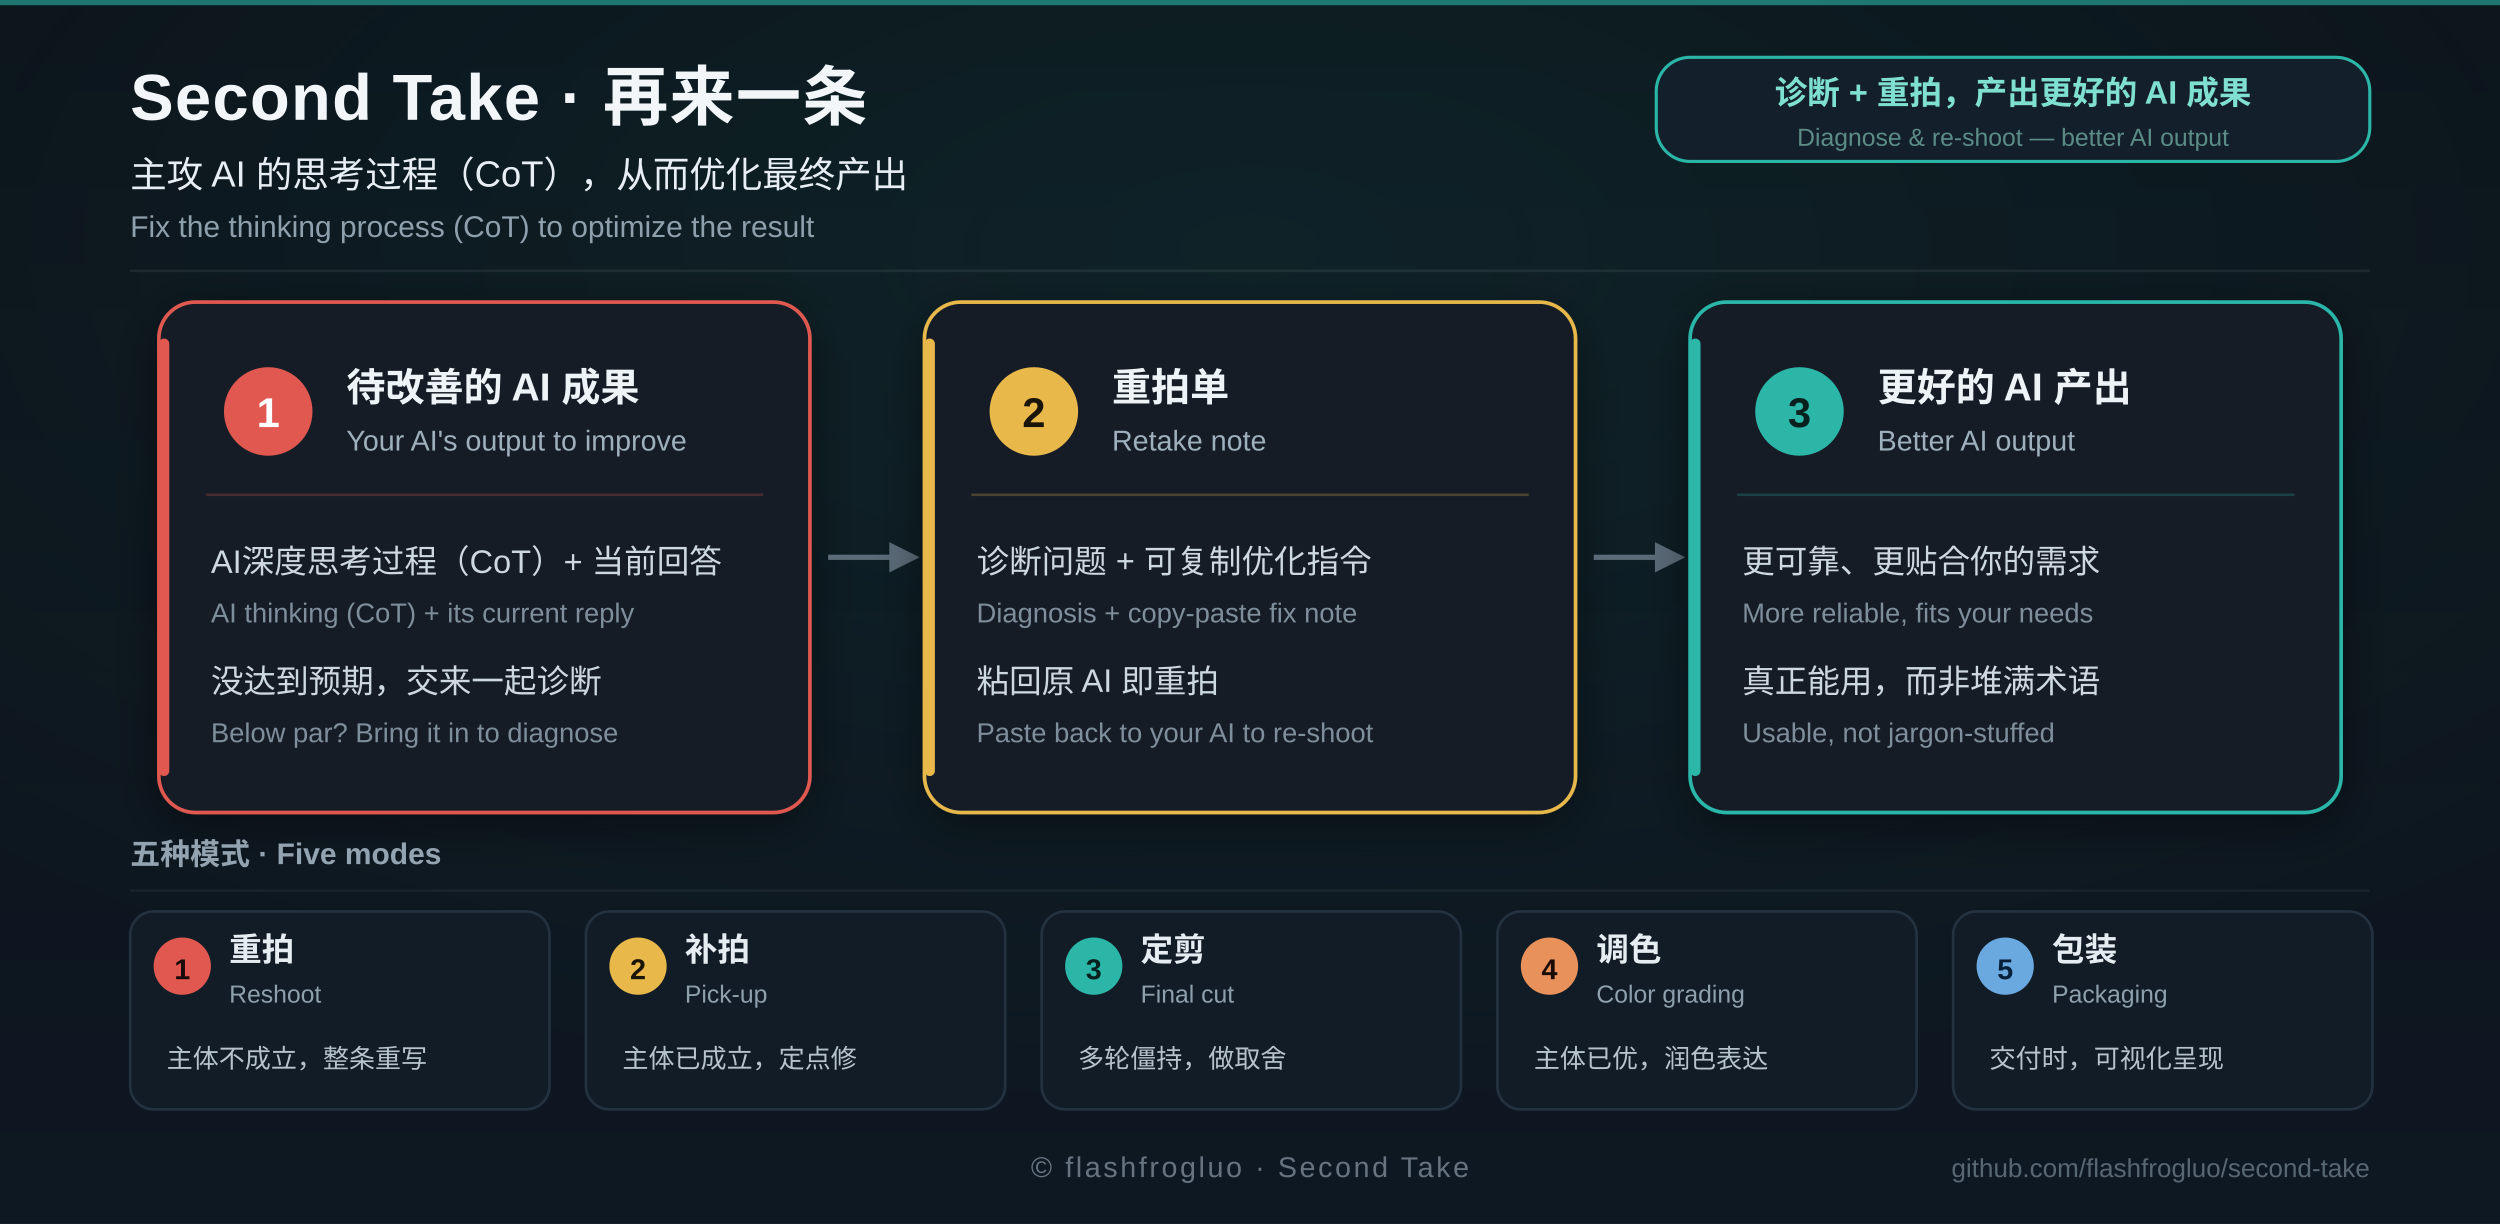
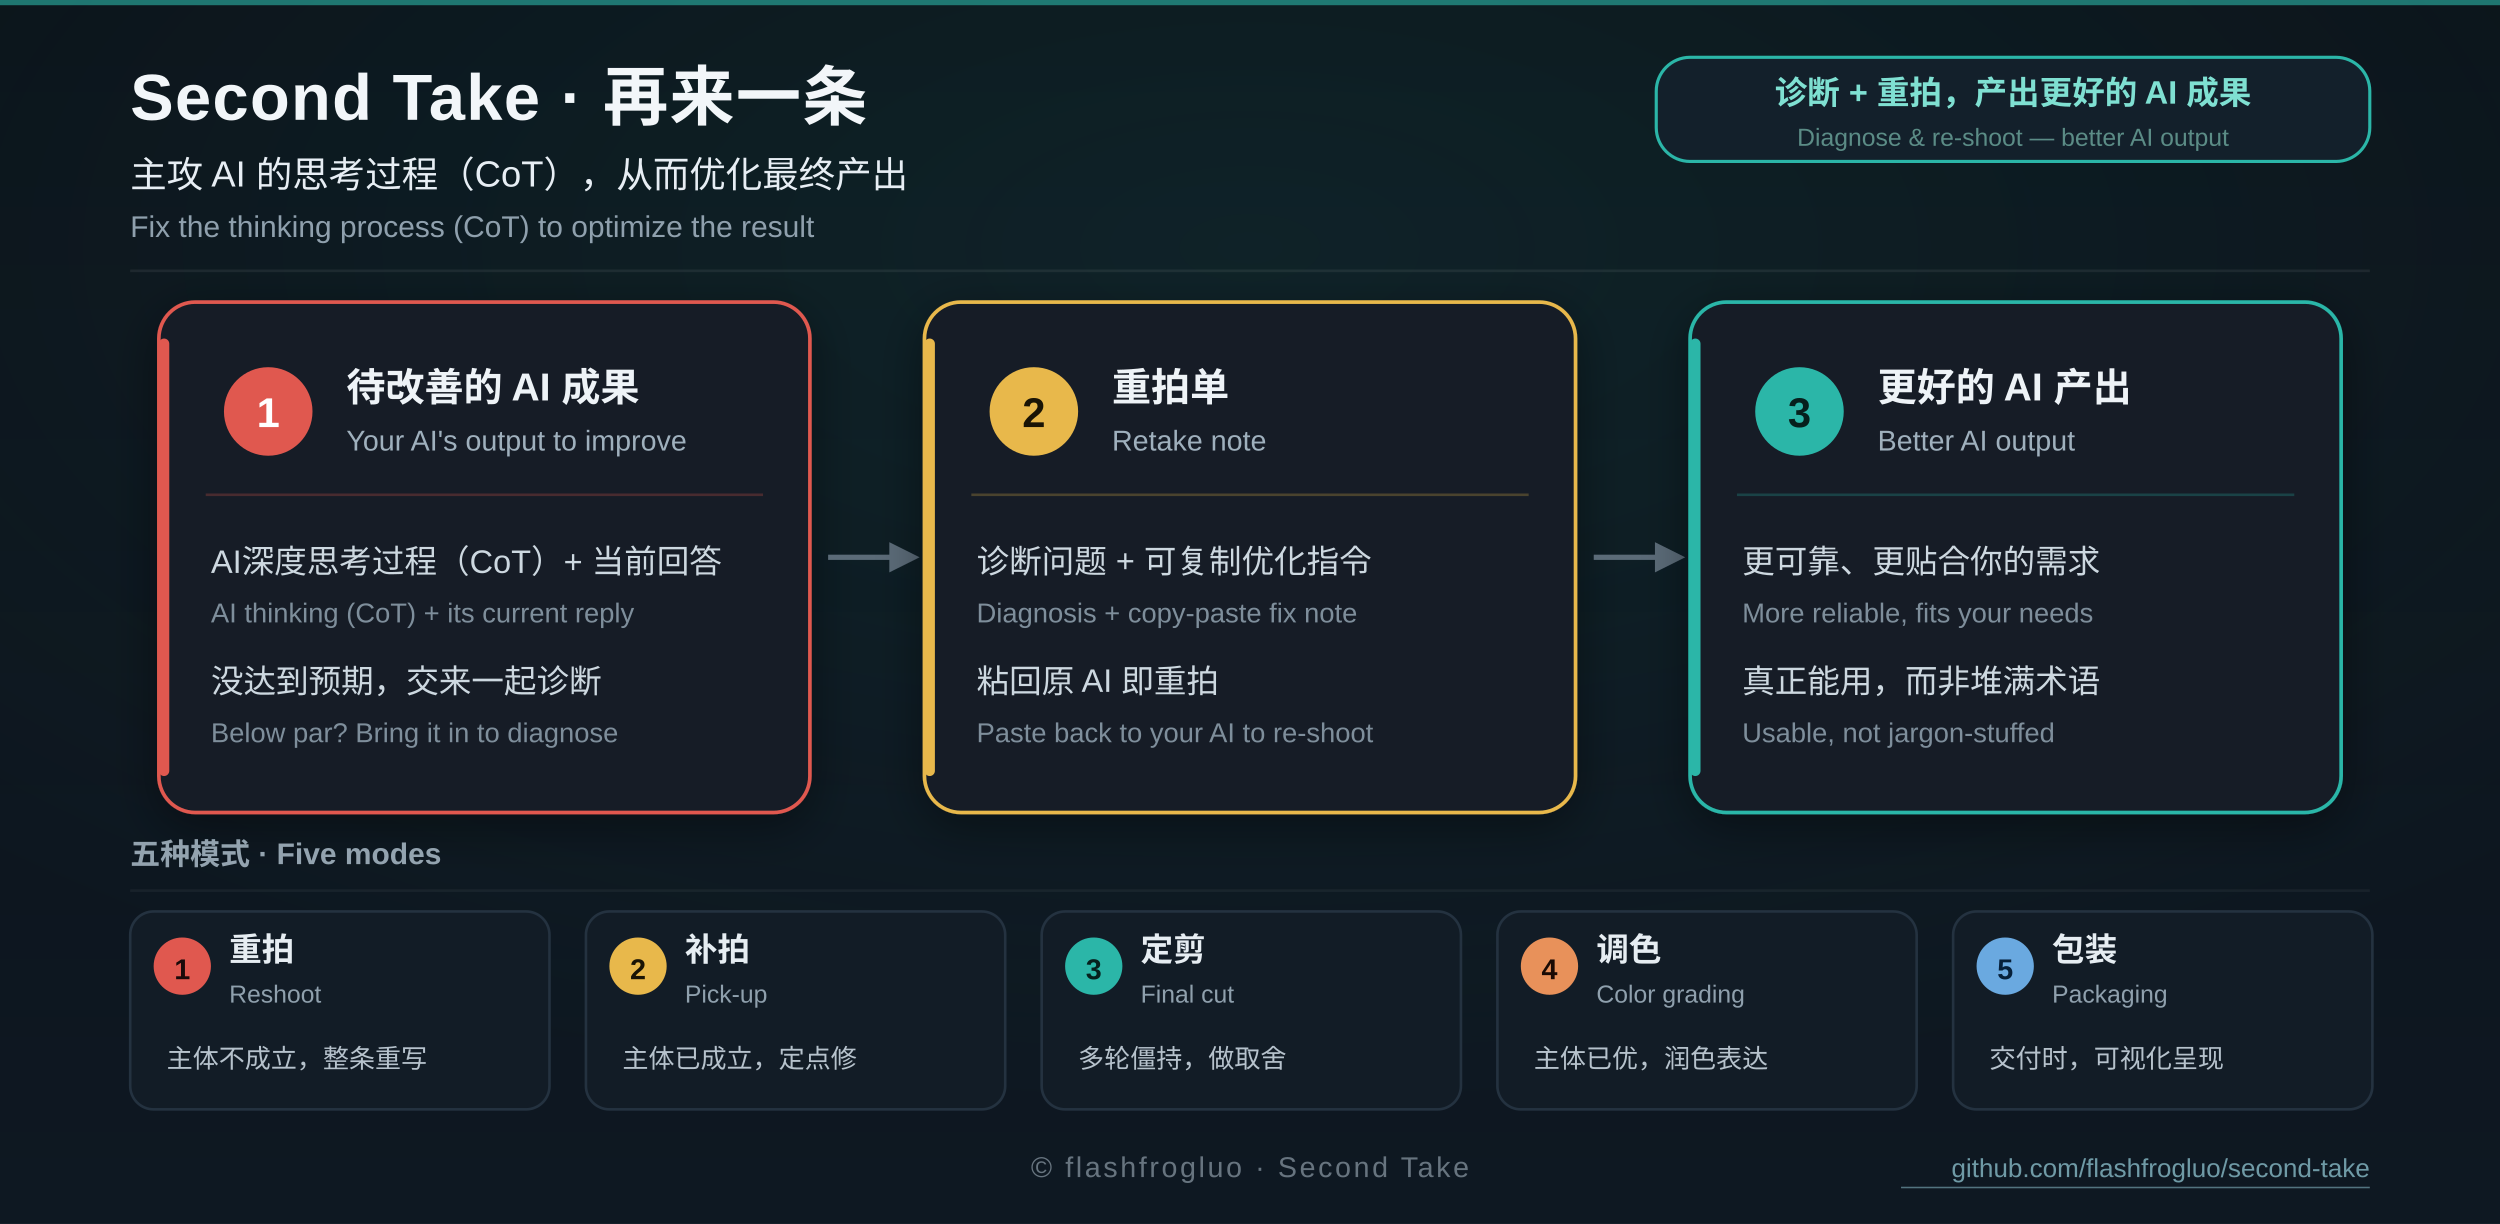
- <svg xmlns="http://www.w3.org/2000/svg" viewBox="0 0 960 470" width="960" height="470" font-family="'Helvetica Neue',Arial,'PingFang SC','Microsoft YaHei',sans-serif">
+ <svg xmlns="http://www.w3.org/2000/svg" xmlns:xlink="http://www.w3.org/1999/xlink" viewBox="0 0 960 470" width="960" height="470" font-family="'Helvetica Neue',Arial,'PingFang SC','Microsoft YaHei',sans-serif">
  <defs>
    <linearGradient id="bg" x1="0" y1="0" x2="0" y2="1">
      <stop offset="0" stop-color="#0b1118" />
      <stop offset="1" stop-color="#0e1822" />
    </linearGradient>
    <radialGradient id="glow" cx="50%" cy="20%" r="72%">
      <stop offset="0" stop-color="#2bb6a8" stop-opacity="0.10" />
      <stop offset="100%" stop-color="#2bb6a8" stop-opacity="0" />
    </radialGradient>
    <filter id="shadow" x="-25%" y="-25%" width="150%" height="150%">
      <feDropShadow dx="0" dy="5" stdDeviation="9" flood-color="#000" flood-opacity="0.40" />
    </filter>
  </defs>
  <rect width="960" height="470" fill="url(#bg)" />
  <rect width="960" height="470" fill="url(#glow)" />
  <rect x="0" y="0" width="960" height="2" fill="#2bb6a8" opacity="0.6" />
  <text x="50" y="46" fill="#f2f6f9" font-size="25" font-weight="800" letter-spacing="0.5">Second Take · 再来一条</text>
  <rect x="636" y="22" width="274" height="40" rx="13" fill="#13202b" stroke="#2bb6a8" stroke-width="1.2" />
  <text x="773" y="40" text-anchor="middle" fill="#7fe0d2" font-size="12.5" font-weight="700">诊断 + 重拍，产出更好的 AI 成果</text>
  <text x="773" y="56" text-anchor="middle" fill="#5b8c86" font-size="9.5">Diagnose &amp; re-shoot — better AI output</text>
  <text x="50" y="72" fill="#e7eef4" font-size="14">主攻 AI 的思考过程（CoT），从而优化最终产出</text>
  <text x="50" y="91" fill="#8fa0ad" font-size="11.5">Fix the thinking process (CoT) to optimize the result</text>
  <line x1="50" y1="104" x2="910" y2="104" stroke="#ffffff" stroke-opacity="0.07" stroke-width="1" />
  <g transform="translate(61,116)">
    <rect width="250" height="196" rx="14" fill="#141d27" stroke="#e0584f" stroke-width="1.4" filter="url(#shadow)" />
    <rect x="0" y="14" width="4" height="168" rx="2" fill="#e0584f" />
    <circle cx="42" cy="42" r="17" fill="#e0584f" />
    <text x="42" y="48" text-anchor="middle" fill="#fff" font-size="16" font-weight="800">1</text>
    <text x="72" y="38" fill="#eef3f7" font-size="15" font-weight="700">待改善的 AI 成果</text>
    <text x="72" y="57" fill="#9fb0bd" font-size="11">Your AI's output to improve</text>
    <line x1="18" y1="74" x2="232" y2="74" stroke="#e0584f" stroke-opacity="0.25" stroke-width="1" />
    <text x="20" y="104" fill="#cdd8e0" font-size="12.5">AI深度思考过程（CoT）+ 当前回答</text>
    <text x="20" y="123" fill="#7e8e9b" font-size="10.5">AI thinking (CoT) + its current reply</text>
    <text x="20" y="150" fill="#cdd8e0" font-size="12.5">没达到预期，交来一起诊断</text>
    <text x="20" y="169" fill="#7e8e9b" font-size="10.5">Below par? Bring it in to diagnose</text>
  </g>
  <g stroke="#5b6b78" fill="#5b6b78">
    <line x1="318" y1="214" x2="342" y2="214" stroke-width="2" />
    <path d="M342 209 L352 214 L342 219 Z" />
  </g>
  <g transform="translate(355,116)">
    <rect width="250" height="196" rx="14" fill="#141d27" stroke="#e8b84b" stroke-width="1.4" filter="url(#shadow)" />
    <rect x="0" y="14" width="4" height="168" rx="2" fill="#e8b84b" />
    <circle cx="42" cy="42" r="17" fill="#e8b84b" />
    <text x="42" y="48" text-anchor="middle" fill="#1a1405" font-size="16" font-weight="800">2</text>
    <text x="72" y="38" fill="#eef3f7" font-size="15" font-weight="700">重拍单</text>
    <text x="72" y="57" fill="#9fb0bd" font-size="11">Retake note</text>
    <line x1="18" y1="74" x2="232" y2="74" stroke="#e8b84b" stroke-opacity="0.25" stroke-width="1" />
    <text x="20" y="104" fill="#cdd8e0" font-size="12.5">诊断问题 + 可复制优化指令</text>
    <text x="20" y="123" fill="#7e8e9b" font-size="10.5">Diagnosis + copy-paste fix note</text>
    <text x="20" y="150" fill="#cdd8e0" font-size="12.5">粘回原 AI 即重拍</text>
    <text x="20" y="169" fill="#7e8e9b" font-size="10.5">Paste back to your AI to re-shoot</text>
  </g>
  <g stroke="#5b6b78" fill="#5b6b78">
    <line x1="612" y1="214" x2="636" y2="214" stroke-width="2" />
    <path d="M636 209 L646 214 L636 219 Z" />
  </g>
  <g transform="translate(649,116)">
    <rect width="250" height="196" rx="14" fill="#141d27" stroke="#2bb6a8" stroke-width="1.4" filter="url(#shadow)" />
    <rect x="0" y="14" width="4" height="168" rx="2" fill="#2bb6a8" />
    <circle cx="42" cy="42" r="17" fill="#2bb6a8" />
    <text x="42" y="48" text-anchor="middle" fill="#06201d" font-size="16" font-weight="800">3</text>
    <text x="72" y="38" fill="#eef3f7" font-size="15" font-weight="700">更好的 AI 产出</text>
    <text x="72" y="57" fill="#9fb0bd" font-size="11">Better AI output</text>
    <line x1="18" y1="74" x2="232" y2="74" stroke="#2bb6a8" stroke-opacity="0.25" stroke-width="1" />
    <text x="20" y="104" fill="#cdd8e0" font-size="12.5">更可靠、更贴合你的需求</text>
    <text x="20" y="123" fill="#7e8e9b" font-size="10.5">More reliable, fits your needs</text>
    <text x="20" y="150" fill="#cdd8e0" font-size="12.5">真正能用，而非堆满术语</text>
    <text x="20" y="169" fill="#7e8e9b" font-size="10.5">Usable, not jargon-stuffed</text>
  </g>
  <text x="50" y="332" fill="#93a3af" font-size="11.5" font-weight="700">五种模式 · Five modes</text>
  <line x1="50" y1="342" x2="910" y2="342" stroke="#ffffff" stroke-opacity="0.05" stroke-width="1" />
  <g transform="translate(50,350)">
    <rect width="161" height="76" rx="9" fill="#121c26" stroke="#243240" stroke-width="1" />
    <circle cx="20" cy="21" r="11" fill="#e0584f" />
    <text x="20" y="26" text-anchor="middle" fill="#1a0a0a" font-size="11" font-weight="800">1</text>
    <text x="38" y="19" fill="#e6edf2" font-size="12.5" font-weight="700">重拍</text>
    <text x="38" y="35" fill="#8fa0ad" font-size="9.5">Reshoot</text>
    <text x="14" y="60" fill="#b6c2cc" font-size="10">主体不成立，整条重写</text>
  </g>
  <g transform="translate(225,350)">
    <rect width="161" height="76" rx="9" fill="#121c26" stroke="#243240" stroke-width="1" />
    <circle cx="20" cy="21" r="11" fill="#e8b84b" />
    <text x="20" y="26" text-anchor="middle" fill="#1a1405" font-size="11" font-weight="800">2</text>
    <text x="38" y="19" fill="#e6edf2" font-size="12.5" font-weight="700">补拍</text>
    <text x="38" y="35" fill="#8fa0ad" font-size="9.5">Pick-up</text>
    <text x="14" y="60" fill="#b6c2cc" font-size="10">主体已成立，定点修</text>
  </g>
  <g transform="translate(400,350)">
    <rect width="161" height="76" rx="9" fill="#121c26" stroke="#243240" stroke-width="1" />
    <circle cx="20" cy="21" r="11" fill="#2bb6a8" />
    <text x="20" y="26" text-anchor="middle" fill="#06201d" font-size="11" font-weight="800">3</text>
    <text x="38" y="19" fill="#e6edf2" font-size="12.5" font-weight="700">定剪</text>
    <text x="38" y="35" fill="#8fa0ad" font-size="9.5">Final cut</text>
    <text x="14" y="60" fill="#b6c2cc" font-size="10">多轮僵持，做取舍</text>
  </g>
  <g transform="translate(575,350)">
    <rect width="161" height="76" rx="9" fill="#121c26" stroke="#243240" stroke-width="1" />
    <circle cx="20" cy="21" r="11" fill="#e8915a" />
    <text x="20" y="26" text-anchor="middle" fill="#1a0a04" font-size="11" font-weight="800">4</text>
    <text x="38" y="19" fill="#e6edf2" font-size="12.5" font-weight="700">调色</text>
    <text x="38" y="35" fill="#8fa0ad" font-size="9.5">Color grading</text>
    <text x="14" y="60" fill="#b6c2cc" font-size="10">主体已优，润色表达</text>
  </g>
  <g transform="translate(750,350)">
    <rect width="161" height="76" rx="9" fill="#121c26" stroke="#243240" stroke-width="1" />
    <circle cx="20" cy="21" r="11" fill="#6aa9e0" />
    <text x="20" y="26" text-anchor="middle" fill="#06203a" font-size="11" font-weight="800">5</text>
    <text x="38" y="19" fill="#e6edf2" font-size="12.5" font-weight="700">包装</text>
    <text x="38" y="35" fill="#8fa0ad" font-size="9.5">Packaging</text>
    <text x="14" y="60" fill="#b6c2cc" font-size="10">交付时，可视化呈现</text>
  </g>
  <text x="480" y="452" text-anchor="middle" fill="#67747f" font-size="11" letter-spacing="1">© flashfrogluo · Second Take</text>
-   <text x="910" y="452" text-anchor="end" fill="#586772" font-size="10">github.com/flashfrogluo/second-take</text>
+   <a xlink:href="https://github.com/flashfrogluo/second-take" href="https://github.com/flashfrogluo/second-take">
+     <text x="910" y="452" text-anchor="end" fill="#6f9aa6" font-size="10">github.com/flashfrogluo/second-take</text>
+     <line x1="730" y1="456" x2="910" y2="456" stroke="#6f9aa6" stroke-width="0.6" opacity="0.7" />
+   </a>
</svg>
